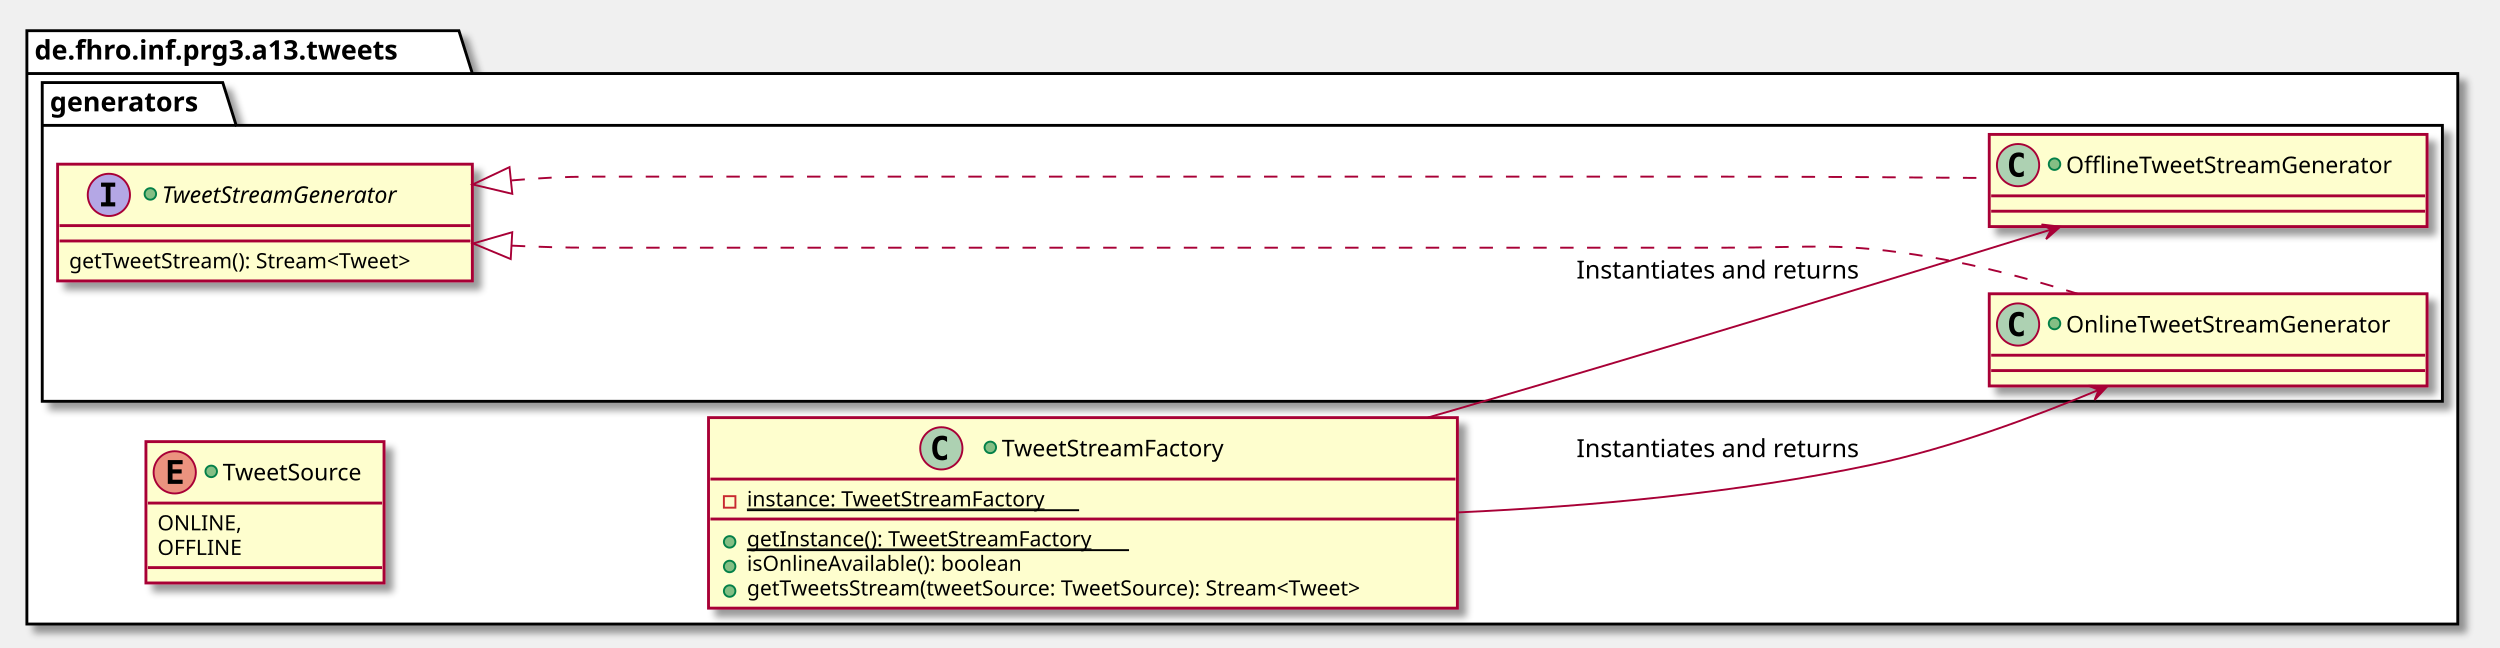
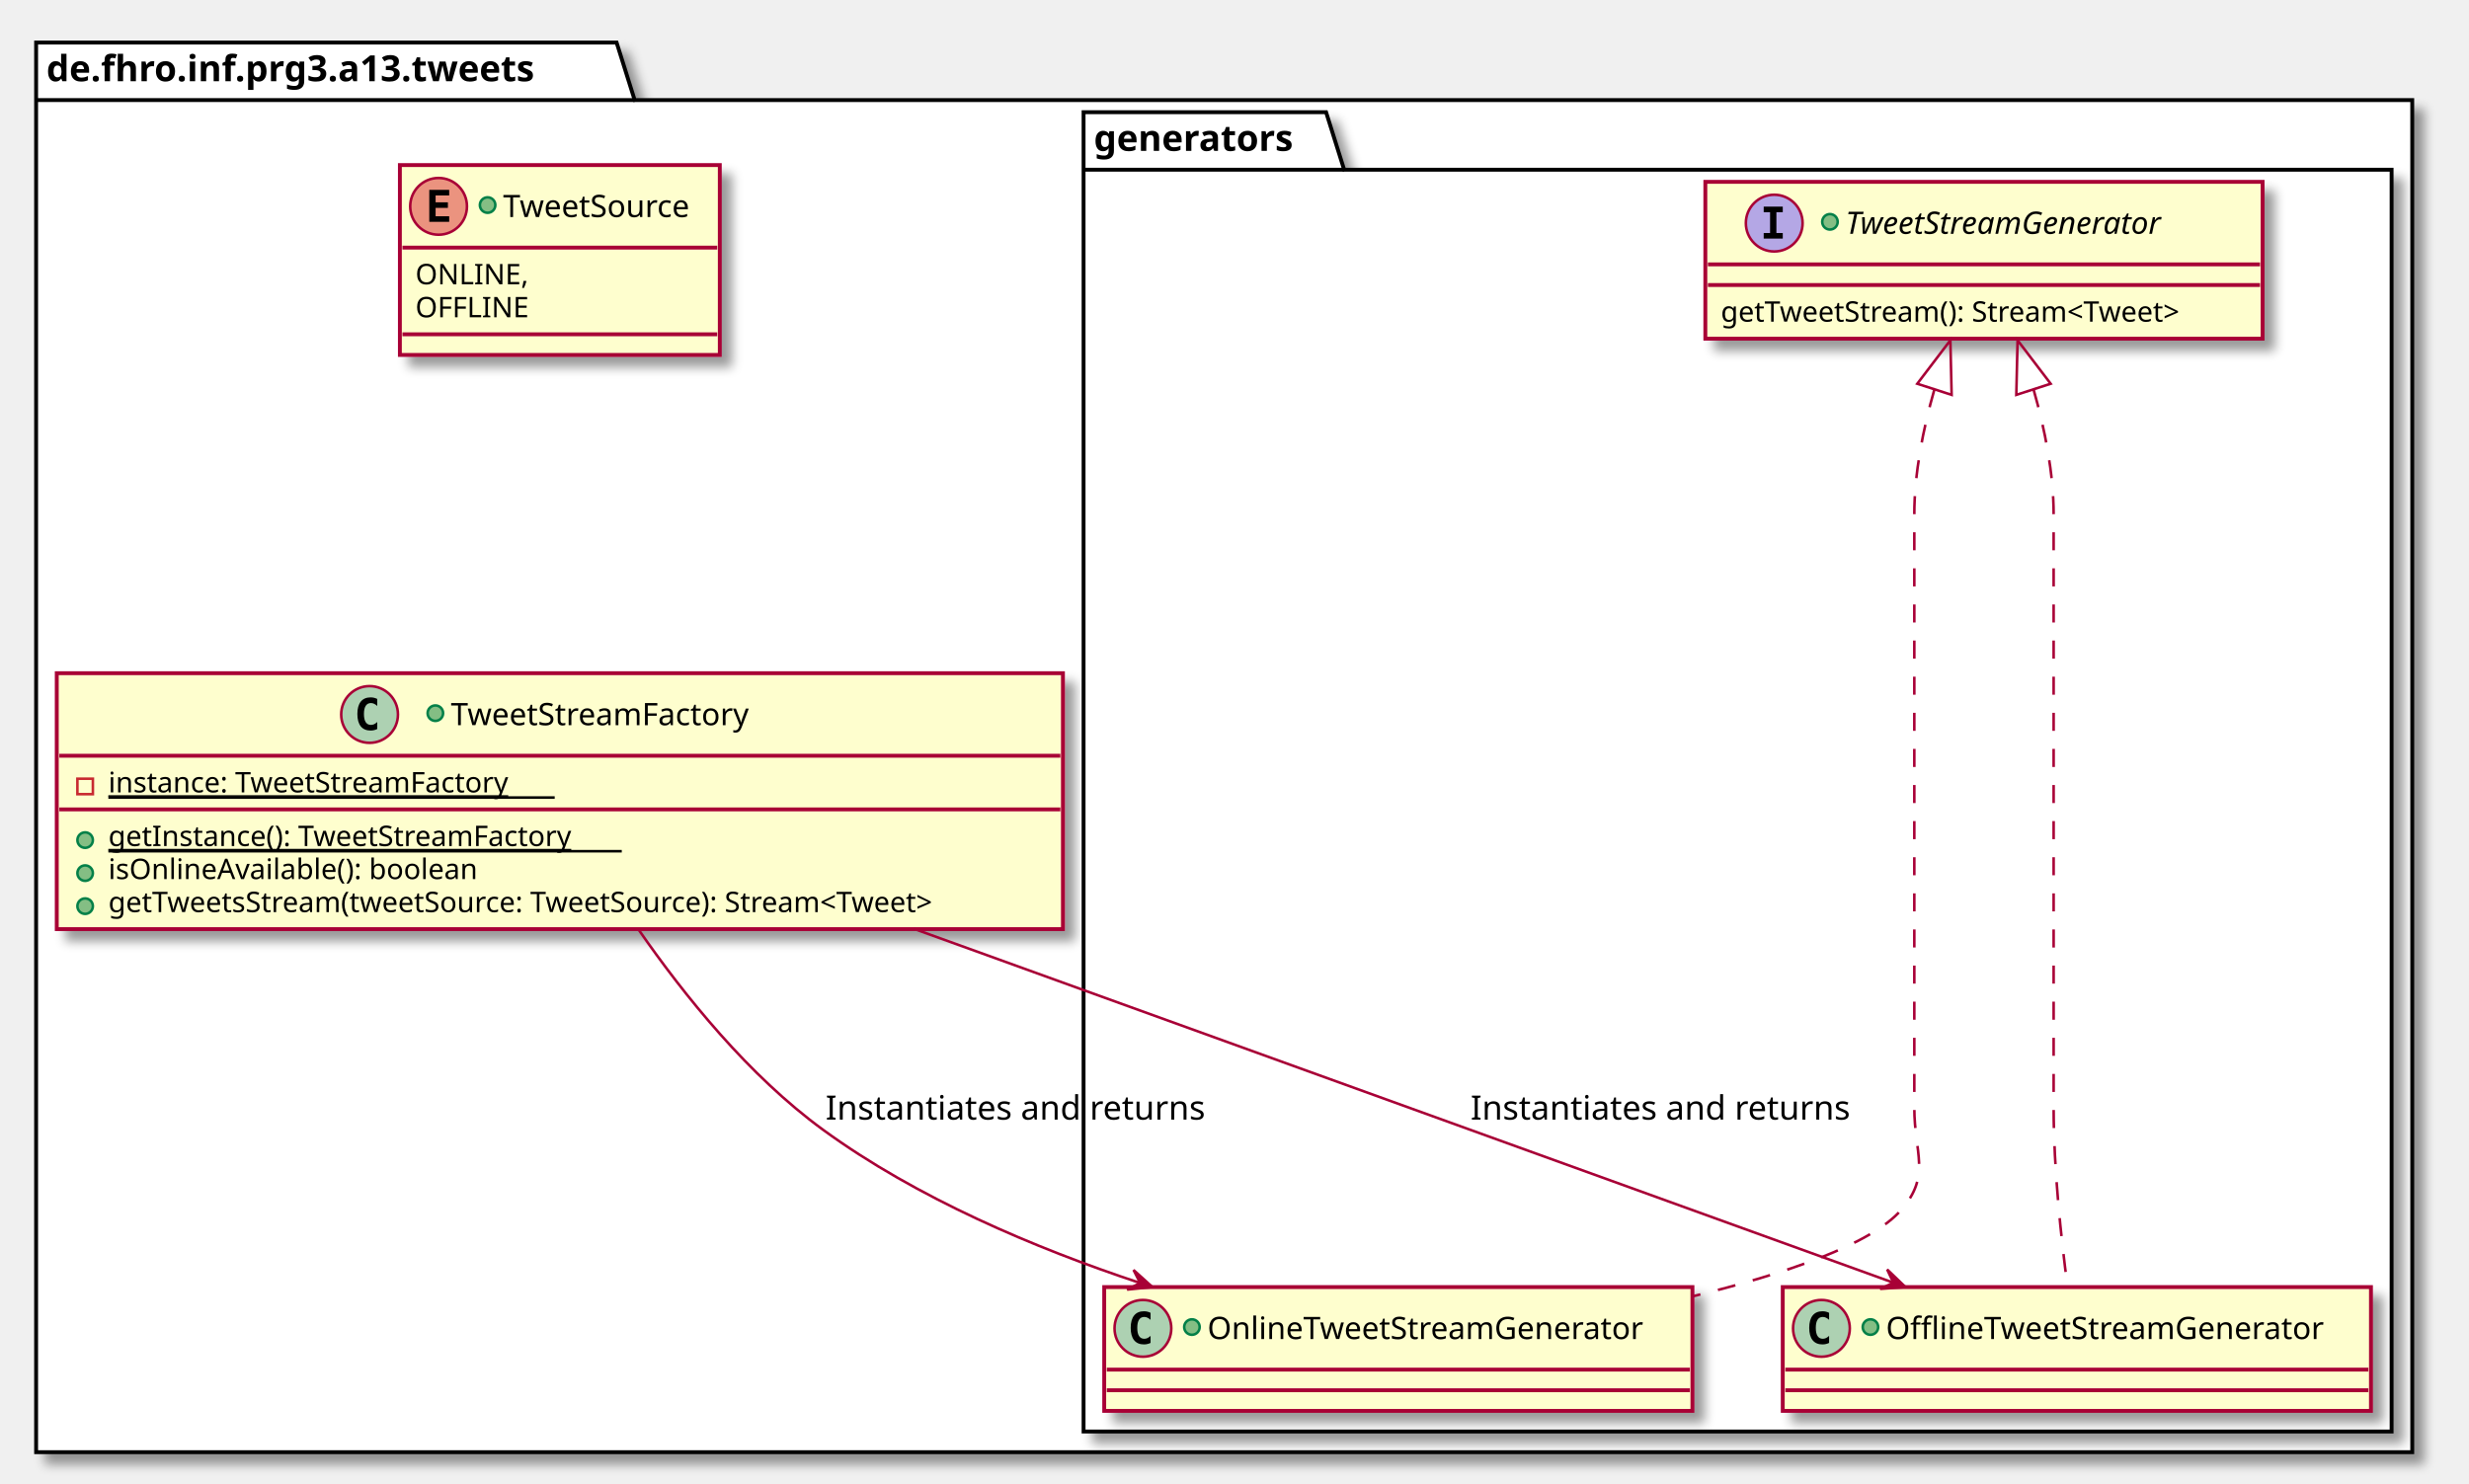
- <svg xmlns="http://www.w3.org/2000/svg" contentScriptType="application/ecmascript" contentStyleType="text/css" height="337px" preserveAspectRatio="none" style="width:1302px;height:337px;" version="1.1" viewBox="0 0 1302 337" width="1302px" zoomAndPan="magnify">
+ <svg xmlns="http://www.w3.org/2000/svg" contentScriptType="application/ecmascript" contentStyleType="text/css" height="575px" preserveAspectRatio="none" style="width:957px;height:575px;" version="1.1" viewBox="0 0 957 575" width="957px" zoomAndPan="magnify">
  <defs>
-     <filter height="300%" id="ftbhuv86wcof7" width="300%" x="-1" y="-1">
+     <filter height="300%" id="fza8j4ckxqpi4" width="300%" x="-1" y="-1">
      <feGaussianBlur result="blurOut" stdDeviation="2.0" />
      <feColorMatrix in="blurOut" result="blurOut2" type="matrix" values="0 0 0 0 0 0 0 0 0 0 0 0 0 0 0 0 0 0 .4 0" />
      <feOffset dx="4.0" dy="4.0" in="blurOut2" result="blurOut3" />
      <feBlend in="SourceGraphic" in2="blurOut3" mode="normal" />
    </filter>
  </defs>
  <g>
-     <polygon fill="#FFFFFF" filter="url(#ftbhuv86wcof7)" points="14,16,239,16,246,38.297,1280,38.297,1280,325,14,325,14,16" style="stroke: #000000; stroke-width: 1.5;" />
-     <line style="stroke: #000000; stroke-width: 1.5;" x1="14" x2="246" y1="38.297" y2="38.297" />
-     <text fill="#000000" font-family="sans-serif" font-size="14" font-weight="bold" lengthAdjust="spacingAndGlyphs" textLength="219" x="18" y="30.995">de.fhro.inf.prg3.a13.tweets</text>
-     <polygon fill="#FFFFFF" filter="url(#ftbhuv86wcof7)" points="22,43,116,43,123,65.297,1272,65.297,1272,209,22,209,22,43" style="stroke: #000000; stroke-width: 1.5;" />
-     <line style="stroke: #000000; stroke-width: 1.5;" x1="22" x2="123" y1="65.297" y2="65.297" />
-     <text fill="#000000" font-family="sans-serif" font-size="14" font-weight="bold" lengthAdjust="spacingAndGlyphs" textLength="88" x="26" y="57.995">generators</text>
-     <rect fill="#FEFECE" filter="url(#ftbhuv86wcof7)" height="99.219" id="TweetStreamFactory" style="stroke: #A80036; stroke-width: 1.5;" width="390" x="369" y="217.5" />
-     <ellipse cx="490.25" cy="233.5" fill="#ADD1B2" rx="11" ry="11" style="stroke: #A80036; stroke-width: 1.0;" />
-     <path d="M493.219,239.141 Q492.641,239.438 492,239.578 Q491.359,239.734 490.656,239.734 Q488.156,239.734 486.828,238.094 Q485.516,236.438 485.516,233.312 Q485.516,230.188 486.828,228.531 Q488.156,226.875 490.656,226.875 Q491.359,226.875 492,227.031 Q492.656,227.188 493.219,227.484 L493.219,230.203 Q492.594,229.625 492,229.359 Q491.406,229.078 490.781,229.078 Q489.438,229.078 488.75,230.156 Q488.062,231.219 488.062,233.312 Q488.062,235.406 488.75,236.484 Q489.438,237.547 490.781,237.547 Q491.406,237.547 492,237.281 Q492.594,237 493.219,236.422 L493.219,239.141 Z " />
-     <ellipse cx="515.75" cy="233" fill="#84BE84" rx="3" ry="3" style="stroke: #038048; stroke-width: 1.0;" />
-     <text fill="#000000" font-family="sans-serif" font-size="12" lengthAdjust="spacingAndGlyphs" textLength="128" x="521.75" y="237.654">TweetStreamFactory</text>
-     <line style="stroke: #A80036; stroke-width: 1.5;" x1="370" x2="758" y1="249.5" y2="249.5" />
-     <rect fill="none" height="6" style="stroke: #C82930; stroke-width: 1.0;" width="6" x="377" y="258.402" />
-     <text fill="#000000" font-family="sans-serif" font-size="11" lengthAdjust="spacingAndGlyphs" text-decoration="underline" textLength="173" x="389" y="263.71">instance: TweetStreamFactory</text>
-     <line style="stroke: #000000; stroke-width: 1.0;" x1="389" x2="562" y1="265.71" y2="265.71" />
-     <line style="stroke: #A80036; stroke-width: 1.5;" x1="370" x2="758" y1="270.305" y2="270.305" />
-     <ellipse cx="380" cy="282.207" fill="#84BE84" rx="3" ry="3" style="stroke: #038048; stroke-width: 1.0;" />
-     <text fill="#000000" font-family="sans-serif" font-size="11" lengthAdjust="spacingAndGlyphs" text-decoration="underline" textLength="199" x="389" y="284.515">getInstance(): TweetStreamFactory</text>
-     <line style="stroke: #000000; stroke-width: 1.0;" x1="389" x2="588" y1="286.515" y2="286.515" />
-     <ellipse cx="380" cy="295.012" fill="#84BE84" rx="3" ry="3" style="stroke: #038048; stroke-width: 1.0;" />
-     <text fill="#000000" font-family="sans-serif" font-size="11" lengthAdjust="spacingAndGlyphs" textLength="157" x="389" y="297.32">isOnlineAvailable(): boolean</text>
-     <ellipse cx="380" cy="307.816" fill="#84BE84" rx="3" ry="3" style="stroke: #038048; stroke-width: 1.0;" />
-     <text fill="#000000" font-family="sans-serif" font-size="11" lengthAdjust="spacingAndGlyphs" textLength="364" x="389" y="310.125">getTweetsStream(tweetSource: TweetSource): Stream&lt;Tweet&gt;</text>
-     <rect fill="#FEFECE" filter="url(#ftbhuv86wcof7)" height="73.609" id="TweetSource" style="stroke: #A80036; stroke-width: 1.5;" width="124" x="76" y="230" />
-     <ellipse cx="91" cy="246" fill="#EB937F" rx="11" ry="11" style="stroke: #A80036; stroke-width: 1.0;" />
-     <path d="M95.109,252 L87.391,252 L87.391,239.609 L95.109,239.609 L95.109,241.766 L89.844,241.766 L89.844,244.438 L94.609,244.438 L94.609,246.594 L89.844,246.594 L89.844,249.844 L95.109,249.844 L95.109,252 Z " />
-     <ellipse cx="110" cy="245.5" fill="#84BE84" rx="3" ry="3" style="stroke: #038048; stroke-width: 1.0;" />
-     <text fill="#000000" font-family="sans-serif" font-size="12" lengthAdjust="spacingAndGlyphs" textLength="81" x="116" y="250.154">TweetSource</text>
-     <line style="stroke: #A80036; stroke-width: 1.5;" x1="77" x2="199" y1="262" y2="262" />
-     <text fill="#000000" font-family="sans-serif" font-size="11" lengthAdjust="spacingAndGlyphs" textLength="45" x="82" y="276.21">ONLINE,</text>
-     <text fill="#000000" font-family="sans-serif" font-size="11" lengthAdjust="spacingAndGlyphs" textLength="45" x="82" y="289.015">OFFLINE</text>
-     <line style="stroke: #A80036; stroke-width: 1.5;" x1="77" x2="199" y1="295.609" y2="295.609" />
-     <rect fill="#FEFECE" filter="url(#ftbhuv86wcof7)" height="60.805" id="TweetStreamGenerator" style="stroke: #A80036; stroke-width: 1.5;" width="216" x="30" y="85.5" />
-     <ellipse cx="56.7" cy="101.5" fill="#B4A7E5" rx="11" ry="11" style="stroke: #A80036; stroke-width: 1.0;" />
-     <path d="M52.622,97.266 L52.622,95.109 L60.013,95.109 L60.013,97.266 L57.544,97.266 L57.544,105.344 L60.013,105.344 L60.013,107.5 L52.622,107.5 L52.622,105.344 L55.091,105.344 L55.091,97.266 L52.622,97.266 Z " />
-     <ellipse cx="78.3" cy="101" fill="#84BE84" rx="3" ry="3" style="stroke: #038048; stroke-width: 1.0;" />
-     <text fill="#000000" font-family="sans-serif" font-size="12" font-style="italic" lengthAdjust="spacingAndGlyphs" textLength="147" x="84.3" y="105.654">TweetStreamGenerator</text>
-     <line style="stroke: #A80036; stroke-width: 1.5;" x1="31" x2="245" y1="117.5" y2="117.5" />
-     <line style="stroke: #A80036; stroke-width: 1.5;" x1="31" x2="245" y1="125.5" y2="125.5" />
-     <text fill="#000000" font-family="sans-serif" font-size="11" lengthAdjust="spacingAndGlyphs" textLength="204" x="36" y="139.71">getTweetStream(): Stream&lt;Tweet&gt;</text>
-     <rect fill="#FEFECE" filter="url(#ftbhuv86wcof7)" height="48" id="OnlineTweetStreamGenerator" style="stroke: #A80036; stroke-width: 1.5;" width="228" x="1036" y="153" />
-     <ellipse cx="1051" cy="169" fill="#ADD1B2" rx="11" ry="11" style="stroke: #A80036; stroke-width: 1.0;" />
-     <path d="M1053.969,174.641 Q1053.391,174.938 1052.75,175.078 Q1052.109,175.234 1051.406,175.234 Q1048.906,175.234 1047.578,173.594 Q1046.266,171.938 1046.266,168.812 Q1046.266,165.688 1047.578,164.031 Q1048.906,162.375 1051.406,162.375 Q1052.109,162.375 1052.75,162.531 Q1053.406,162.688 1053.969,162.984 L1053.969,165.703 Q1053.344,165.125 1052.75,164.859 Q1052.156,164.578 1051.531,164.578 Q1050.188,164.578 1049.5,165.656 Q1048.812,166.719 1048.812,168.812 Q1048.812,170.906 1049.5,171.984 Q1050.188,173.047 1051.531,173.047 Q1052.156,173.047 1052.75,172.781 Q1053.344,172.5 1053.969,171.922 L1053.969,174.641 Z " />
-     <ellipse cx="1070" cy="168.5" fill="#84BE84" rx="3" ry="3" style="stroke: #038048; stroke-width: 1.0;" />
-     <text fill="#000000" font-family="sans-serif" font-size="12" lengthAdjust="spacingAndGlyphs" textLength="185" x="1076" y="173.154">OnlineTweetStreamGenerator</text>
-     <line style="stroke: #A80036; stroke-width: 1.5;" x1="1037" x2="1263" y1="185" y2="185" />
-     <line style="stroke: #A80036; stroke-width: 1.5;" x1="1037" x2="1263" y1="193" y2="193" />
-     <rect fill="#FEFECE" filter="url(#ftbhuv86wcof7)" height="48" id="OfflineTweetStreamGenerator" style="stroke: #A80036; stroke-width: 1.5;" width="228" x="1036" y="70" />
-     <ellipse cx="1051" cy="86" fill="#ADD1B2" rx="11" ry="11" style="stroke: #A80036; stroke-width: 1.0;" />
-     <path d="M1053.969,91.641 Q1053.391,91.938 1052.75,92.078 Q1052.109,92.234 1051.406,92.234 Q1048.906,92.234 1047.578,90.594 Q1046.266,88.938 1046.266,85.812 Q1046.266,82.688 1047.578,81.031 Q1048.906,79.375 1051.406,79.375 Q1052.109,79.375 1052.75,79.531 Q1053.406,79.688 1053.969,79.984 L1053.969,82.703 Q1053.344,82.125 1052.75,81.859 Q1052.156,81.578 1051.531,81.578 Q1050.188,81.578 1049.5,82.656 Q1048.812,83.719 1048.812,85.812 Q1048.812,87.906 1049.5,88.984 Q1050.188,90.047 1051.531,90.047 Q1052.156,90.047 1052.75,89.781 Q1053.344,89.5 1053.969,88.922 L1053.969,91.641 Z " />
-     <ellipse cx="1070" cy="85.5" fill="#84BE84" rx="3" ry="3" style="stroke: #038048; stroke-width: 1.0;" />
-     <text fill="#000000" font-family="sans-serif" font-size="12" lengthAdjust="spacingAndGlyphs" textLength="185" x="1076" y="90.154">OfflineTweetStreamGenerator</text>
-     <line style="stroke: #A80036; stroke-width: 1.5;" x1="1037" x2="1263" y1="102" y2="102" />
-     <line style="stroke: #A80036; stroke-width: 1.5;" x1="1037" x2="1263" y1="110" y2="110" />
-     <path d="M266.548,127.936 C280.36,128.598 294.214,129 307.5,129 C307.5,129 307.5,129 897.5,129 C945.773,129 958.407,125.923 1006,134 C1031.208,138.278 1058.219,145.583 1081.958,152.969 " fill="none" id="TweetStreamGenerator-OnlineTweetStreamGenerator" style="stroke: #A80036; stroke-width: 1.0; stroke-dasharray: 7.0,7.0;" />
-     <polygon fill="none" points="265.985,134.915,246.413,126.795,266.776,120.937,265.985,134.915" style="stroke: #A80036; stroke-width: 1.0;" />
-     <path d="M266.358,93.965 C280.206,92.742 294.121,92 307.5,92 C307.5,92 307.5,92 897.5,92 C942.763,92 992.588,92.325 1035.933,92.714 " fill="none" id="TweetStreamGenerator-OfflineTweetStreamGenerator" style="stroke: #A80036; stroke-width: 1.0; stroke-dasharray: 7.0,7.0;" />
-     <polygon fill="none" points="266.804,100.957,246.186,96.071,265.351,87.032,266.804,100.957" style="stroke: #A80036; stroke-width: 1.0;" />
-     <path d="M759.234,266.866 C828.019,263.734 905.495,256.683 975,242 C1015.5,233.444 1059.147,217.247 1092.72,203.162 " fill="none" id="TweetStreamFactory-OnlineTweetStreamGenerator" style="stroke: #A80036; stroke-width: 1.0;" />
-     <polygon fill="#A80036" points="1097.599,201.101,1087.752,200.919,1092.993,203.047,1090.865,208.288,1097.599,201.101" style="stroke: #A80036; stroke-width: 1.0;" />
-     <text fill="#000000" font-family="sans-serif" font-size="13" lengthAdjust="spacingAndGlyphs" textLength="153" x="821" y="238.067">Instantiates and returns</text>
-     <path d="M743.617,217.444 C748.804,215.954 753.94,214.47 759,213 C866.011,181.904 988.881,144.175 1067.876,119.654 " fill="none" id="TweetStreamFactory-OfflineTweetStreamGenerator" style="stroke: #A80036; stroke-width: 1.0;" />
-     <polygon fill="#A80036" points="1073.015,118.058,1063.234,116.907,1068.24,119.541,1065.607,124.548,1073.015,118.058" style="stroke: #A80036; stroke-width: 1.0;" />
-     <text fill="#000000" font-family="sans-serif" font-size="13" lengthAdjust="spacingAndGlyphs" textLength="153" x="821" y="145.067">Instantiates and returns</text>
+     <polygon fill="#FFFFFF" filter="url(#fza8j4ckxqpi4)" points="14,16.5,239,16.5,246,38.797,935,38.797,935,563,14,563,14,16.5" style="stroke: #000000; stroke-width: 1.5;" />
+     <line style="stroke: #000000; stroke-width: 1.5;" x1="14" x2="246" y1="38.797" y2="38.797" />
+     <text fill="#000000" font-family="sans-serif" font-size="14" font-weight="bold" lengthAdjust="spacingAndGlyphs" textLength="219" x="18" y="31.495">de.fhro.inf.prg3.a13.tweets</text>
+     <polygon fill="#FFFFFF" filter="url(#fza8j4ckxqpi4)" points="420,43.5,514,43.5,521,65.797,927,65.797,927,555,420,555,420,43.5" style="stroke: #000000; stroke-width: 1.5;" />
+     <line style="stroke: #000000; stroke-width: 1.5;" x1="420" x2="521" y1="65.797" y2="65.797" />
+     <text fill="#000000" font-family="sans-serif" font-size="14" font-weight="bold" lengthAdjust="spacingAndGlyphs" textLength="88" x="424" y="58.495">generators</text>
+     <rect fill="#FEFECE" filter="url(#fza8j4ckxqpi4)" height="99.219" id="TweetStreamFactory" style="stroke: #A80036; stroke-width: 1.5;" width="390" x="22" y="261" />
+     <ellipse cx="143.25" cy="277" fill="#ADD1B2" rx="11" ry="11" style="stroke: #A80036; stroke-width: 1.0;" />
+     <path d="M146.219,282.641 Q145.641,282.938 145,283.078 Q144.359,283.234 143.656,283.234 Q141.156,283.234 139.828,281.594 Q138.516,279.938 138.516,276.812 Q138.516,273.688 139.828,272.031 Q141.156,270.375 143.656,270.375 Q144.359,270.375 145,270.531 Q145.656,270.688 146.219,270.984 L146.219,273.703 Q145.594,273.125 145,272.859 Q144.406,272.578 143.781,272.578 Q142.438,272.578 141.75,273.656 Q141.062,274.719 141.062,276.812 Q141.062,278.906 141.75,279.984 Q142.438,281.047 143.781,281.047 Q144.406,281.047 145,280.781 Q145.594,280.5 146.219,279.922 L146.219,282.641 Z " />
+     <ellipse cx="168.75" cy="276.5" fill="#84BE84" rx="3" ry="3" style="stroke: #038048; stroke-width: 1.0;" />
+     <text fill="#000000" font-family="sans-serif" font-size="12" lengthAdjust="spacingAndGlyphs" textLength="128" x="174.75" y="281.154">TweetStreamFactory</text>
+     <line style="stroke: #A80036; stroke-width: 1.5;" x1="23" x2="411" y1="293" y2="293" />
+     <rect fill="none" height="6" style="stroke: #C82930; stroke-width: 1.0;" width="6" x="30" y="301.902" />
+     <text fill="#000000" font-family="sans-serif" font-size="11" lengthAdjust="spacingAndGlyphs" text-decoration="underline" textLength="173" x="42" y="307.21">instance: TweetStreamFactory</text>
+     <line style="stroke: #000000; stroke-width: 1.0;" x1="42" x2="215" y1="309.21" y2="309.21" />
+     <line style="stroke: #A80036; stroke-width: 1.5;" x1="23" x2="411" y1="313.805" y2="313.805" />
+     <ellipse cx="33" cy="325.707" fill="#84BE84" rx="3" ry="3" style="stroke: #038048; stroke-width: 1.0;" />
+     <text fill="#000000" font-family="sans-serif" font-size="11" lengthAdjust="spacingAndGlyphs" text-decoration="underline" textLength="199" x="42" y="328.015">getInstance(): TweetStreamFactory</text>
+     <line style="stroke: #000000; stroke-width: 1.0;" x1="42" x2="241" y1="330.015" y2="330.015" />
+     <ellipse cx="33" cy="338.512" fill="#84BE84" rx="3" ry="3" style="stroke: #038048; stroke-width: 1.0;" />
+     <text fill="#000000" font-family="sans-serif" font-size="11" lengthAdjust="spacingAndGlyphs" textLength="157" x="42" y="340.82">isOnlineAvailable(): boolean</text>
+     <ellipse cx="33" cy="351.316" fill="#84BE84" rx="3" ry="3" style="stroke: #038048; stroke-width: 1.0;" />
+     <text fill="#000000" font-family="sans-serif" font-size="11" lengthAdjust="spacingAndGlyphs" textLength="364" x="42" y="353.625">getTweetsStream(tweetSource: TweetSource): Stream&lt;Tweet&gt;</text>
+     <rect fill="#FEFECE" filter="url(#fza8j4ckxqpi4)" height="73.609" id="TweetSource" style="stroke: #A80036; stroke-width: 1.5;" width="124" x="155" y="64" />
+     <ellipse cx="170" cy="80" fill="#EB937F" rx="11" ry="11" style="stroke: #A80036; stroke-width: 1.0;" />
+     <path d="M174.109,86 L166.391,86 L166.391,73.609 L174.109,73.609 L174.109,75.766 L168.844,75.766 L168.844,78.438 L173.609,78.438 L173.609,80.594 L168.844,80.594 L168.844,83.844 L174.109,83.844 L174.109,86 Z " />
+     <ellipse cx="189" cy="79.5" fill="#84BE84" rx="3" ry="3" style="stroke: #038048; stroke-width: 1.0;" />
+     <text fill="#000000" font-family="sans-serif" font-size="12" lengthAdjust="spacingAndGlyphs" textLength="81" x="195" y="84.154">TweetSource</text>
+     <line style="stroke: #A80036; stroke-width: 1.5;" x1="156" x2="278" y1="96" y2="96" />
+     <text fill="#000000" font-family="sans-serif" font-size="11" lengthAdjust="spacingAndGlyphs" textLength="45" x="161" y="110.21">ONLINE,</text>
+     <text fill="#000000" font-family="sans-serif" font-size="11" lengthAdjust="spacingAndGlyphs" textLength="45" x="161" y="123.015">OFFLINE</text>
+     <line style="stroke: #A80036; stroke-width: 1.5;" x1="156" x2="278" y1="129.609" y2="129.609" />
+     <rect fill="#FEFECE" filter="url(#fza8j4ckxqpi4)" height="60.805" id="TweetStreamGenerator" style="stroke: #A80036; stroke-width: 1.5;" width="216" x="661" y="70.5" />
+     <ellipse cx="687.7" cy="86.5" fill="#B4A7E5" rx="11" ry="11" style="stroke: #A80036; stroke-width: 1.0;" />
+     <path d="M683.622,82.266 L683.622,80.109 L691.013,80.109 L691.013,82.266 L688.544,82.266 L688.544,90.344 L691.013,90.344 L691.013,92.5 L683.622,92.5 L683.622,90.344 L686.091,90.344 L686.091,82.266 L683.622,82.266 Z " />
+     <ellipse cx="709.3" cy="86" fill="#84BE84" rx="3" ry="3" style="stroke: #038048; stroke-width: 1.0;" />
+     <text fill="#000000" font-family="sans-serif" font-size="12" font-style="italic" lengthAdjust="spacingAndGlyphs" textLength="147" x="715.3" y="90.654">TweetStreamGenerator</text>
+     <line style="stroke: #A80036; stroke-width: 1.5;" x1="662" x2="876" y1="102.5" y2="102.5" />
+     <line style="stroke: #A80036; stroke-width: 1.5;" x1="662" x2="876" y1="110.5" y2="110.5" />
+     <text fill="#000000" font-family="sans-serif" font-size="11" lengthAdjust="spacingAndGlyphs" textLength="204" x="667" y="124.71">getTweetStream(): Stream&lt;Tweet&gt;</text>
+     <rect fill="#FEFECE" filter="url(#fza8j4ckxqpi4)" height="48" id="OnlineTweetStreamGenerator" style="stroke: #A80036; stroke-width: 1.5;" width="228" x="428" y="499" />
+     <ellipse cx="443" cy="515" fill="#ADD1B2" rx="11" ry="11" style="stroke: #A80036; stroke-width: 1.0;" />
+     <path d="M445.969,520.641 Q445.391,520.938 444.75,521.078 Q444.109,521.234 443.406,521.234 Q440.906,521.234 439.578,519.594 Q438.266,517.938 438.266,514.812 Q438.266,511.688 439.578,510.031 Q440.906,508.375 443.406,508.375 Q444.109,508.375 444.75,508.531 Q445.406,508.688 445.969,508.984 L445.969,511.703 Q445.344,511.125 444.75,510.859 Q444.156,510.578 443.531,510.578 Q442.188,510.578 441.5,511.656 Q440.812,512.719 440.812,514.812 Q440.812,516.906 441.5,517.984 Q442.188,519.047 443.531,519.047 Q444.156,519.047 444.75,518.781 Q445.344,518.5 445.969,517.922 L445.969,520.641 Z " />
+     <ellipse cx="462" cy="514.5" fill="#84BE84" rx="3" ry="3" style="stroke: #038048; stroke-width: 1.0;" />
+     <text fill="#000000" font-family="sans-serif" font-size="12" lengthAdjust="spacingAndGlyphs" textLength="185" x="468" y="519.154">OnlineTweetStreamGenerator</text>
+     <line style="stroke: #A80036; stroke-width: 1.5;" x1="429" x2="655" y1="531" y2="531" />
+     <line style="stroke: #A80036; stroke-width: 1.5;" x1="429" x2="655" y1="539" y2="539" />
+     <rect fill="#FEFECE" filter="url(#fza8j4ckxqpi4)" height="48" id="OfflineTweetStreamGenerator" style="stroke: #A80036; stroke-width: 1.5;" width="228" x="691" y="499" />
+     <ellipse cx="706" cy="515" fill="#ADD1B2" rx="11" ry="11" style="stroke: #A80036; stroke-width: 1.0;" />
+     <path d="M708.969,520.641 Q708.391,520.938 707.75,521.078 Q707.109,521.234 706.406,521.234 Q703.906,521.234 702.578,519.594 Q701.266,517.938 701.266,514.812 Q701.266,511.688 702.578,510.031 Q703.906,508.375 706.406,508.375 Q707.109,508.375 707.75,508.531 Q708.406,508.688 708.969,508.984 L708.969,511.703 Q708.344,511.125 707.75,510.859 Q707.156,510.578 706.531,510.578 Q705.188,510.578 704.5,511.656 Q703.812,512.719 703.812,514.812 Q703.812,516.906 704.5,517.984 Q705.188,519.047 706.531,519.047 Q707.156,519.047 707.75,518.781 Q708.344,518.5 708.969,517.922 L708.969,520.641 Z " />
+     <ellipse cx="725" cy="514.5" fill="#84BE84" rx="3" ry="3" style="stroke: #038048; stroke-width: 1.0;" />
+     <text fill="#000000" font-family="sans-serif" font-size="12" lengthAdjust="spacingAndGlyphs" textLength="185" x="731" y="519.154">OfflineTweetStreamGenerator</text>
+     <line style="stroke: #A80036; stroke-width: 1.5;" x1="692" x2="918" y1="531" y2="531" />
+     <line style="stroke: #A80036; stroke-width: 1.5;" x1="692" x2="918" y1="539" y2="539" />
+     <path d="M749.748,151.116 C745.38,166.414 742,183.44 742,199.5 C742,199.5 742,199.5 742,429.5 C742,447.196 748.578,455.618 737,469 C725.278,482.548 691.94,493.873 656.072,502.595 " fill="none" id="TweetStreamGenerator-OnlineTweetStreamGenerator" style="stroke: #A80036; stroke-width: 1.0; stroke-dasharray: 7.0,7.0;" />
+     <polygon fill="none" points="743.149,148.772,755.975,131.905,756.467,153.089,743.149,148.772" style="stroke: #A80036; stroke-width: 1.0;" />
+     <path d="M788.252,151.116 C792.62,166.414 796,183.44 796,199.5 C796,199.5 796,199.5 796,429.5 C796,453.146 798.887,480.002 801.391,498.845 " fill="none" id="TweetStreamGenerator-OfflineTweetStreamGenerator" style="stroke: #A80036; stroke-width: 1.0; stroke-dasharray: 7.0,7.0;" />
+     <polygon fill="none" points="781.533,153.089,782.025,131.905,794.851,148.772,781.533,153.089" style="stroke: #A80036; stroke-width: 1.0;" />
+     <path d="M247.302,360.089 C265.381,386.233 290.371,417.121 319,438 C355.43,464.568 401.186,483.908 441.756,497.365 " fill="none" id="TweetStreamFactory-OnlineTweetStreamGenerator" style="stroke: #A80036; stroke-width: 1.0;" />
+     <polygon fill="#A80036" points="446.676,498.977,439.369,492.374,441.925,497.42,436.878,499.976,446.676,498.977" style="stroke: #A80036; stroke-width: 1.0;" />
+     <text fill="#000000" font-family="sans-serif" font-size="13" lengthAdjust="spacingAndGlyphs" textLength="153" x="320" y="434.067">Instantiates and returns</text>
+     <path d="M354.118,360.054 C472.804,402.946 639.731,463.273 733.612,497.201 " fill="none" id="TweetStreamFactory-OfflineTweetStreamGenerator" style="stroke: #A80036; stroke-width: 1.0;" />
+     <polygon fill="#A80036" points="738.581,498.996,731.476,492.176,733.878,497.297,728.757,499.699,738.581,498.996" style="stroke: #A80036; stroke-width: 1.0;" />
+     <text fill="#000000" font-family="sans-serif" font-size="13" lengthAdjust="spacingAndGlyphs" textLength="153" x="570" y="434.067">Instantiates and returns</text>
  </g>
</svg>
